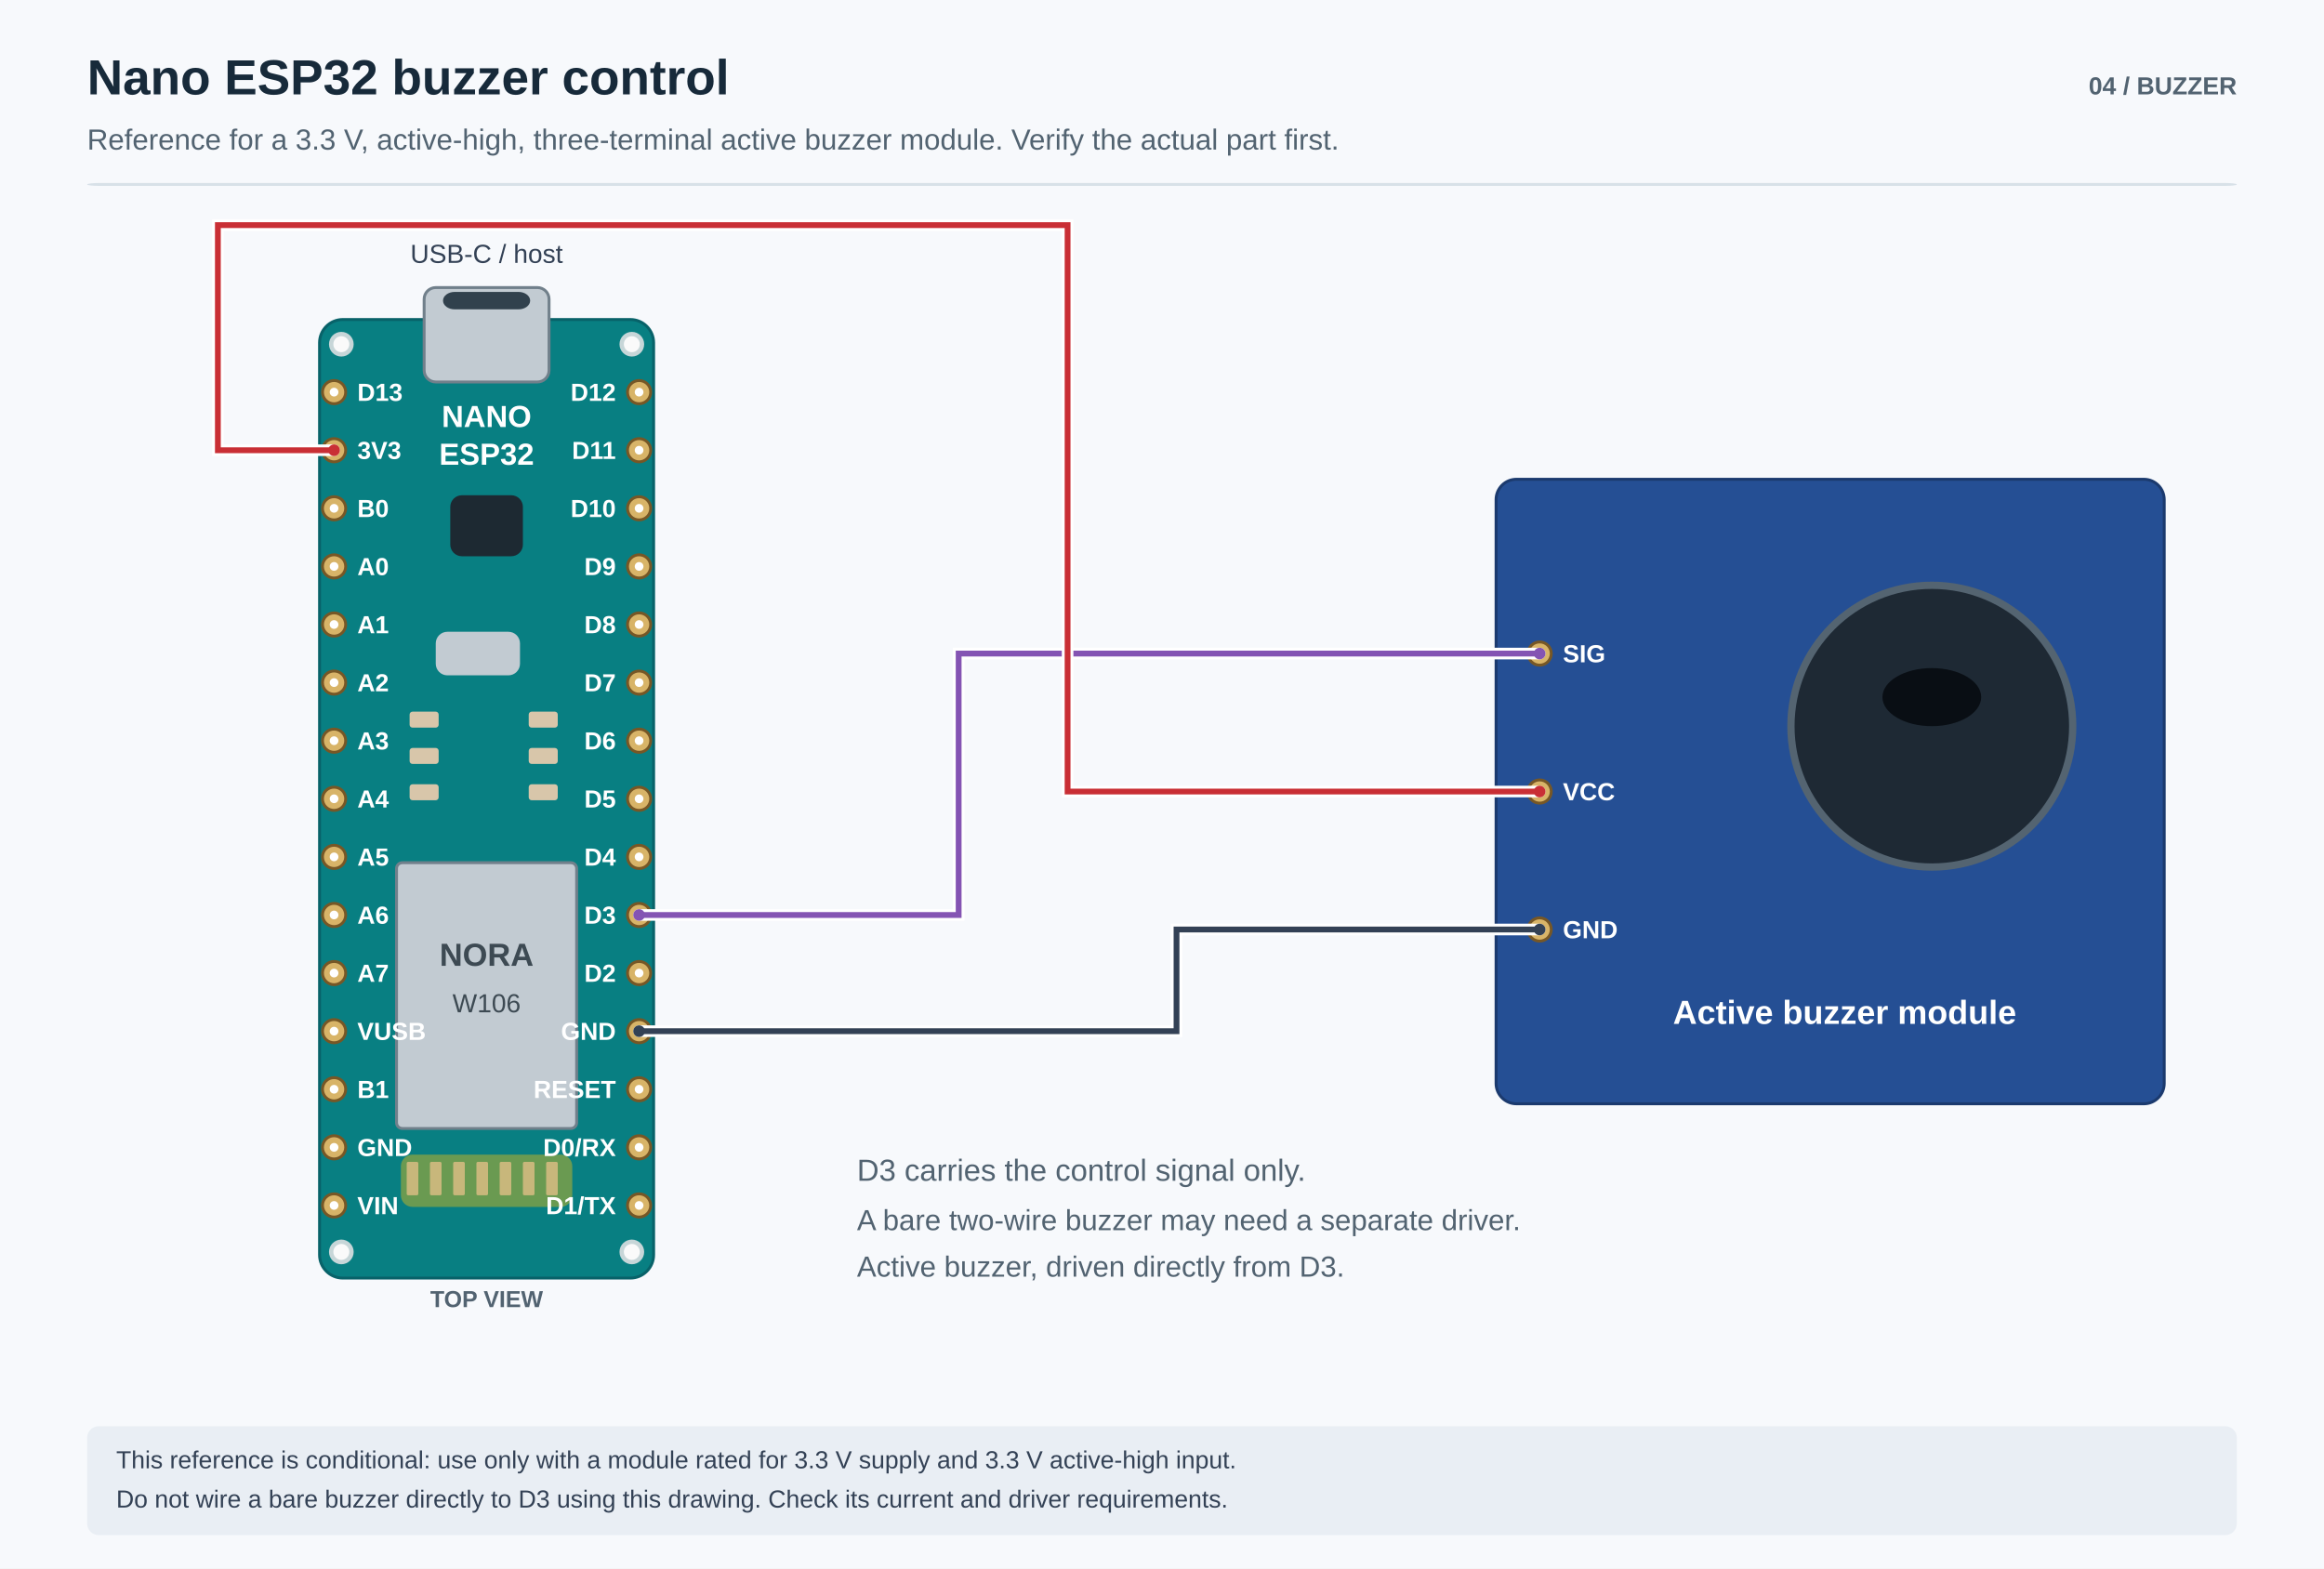
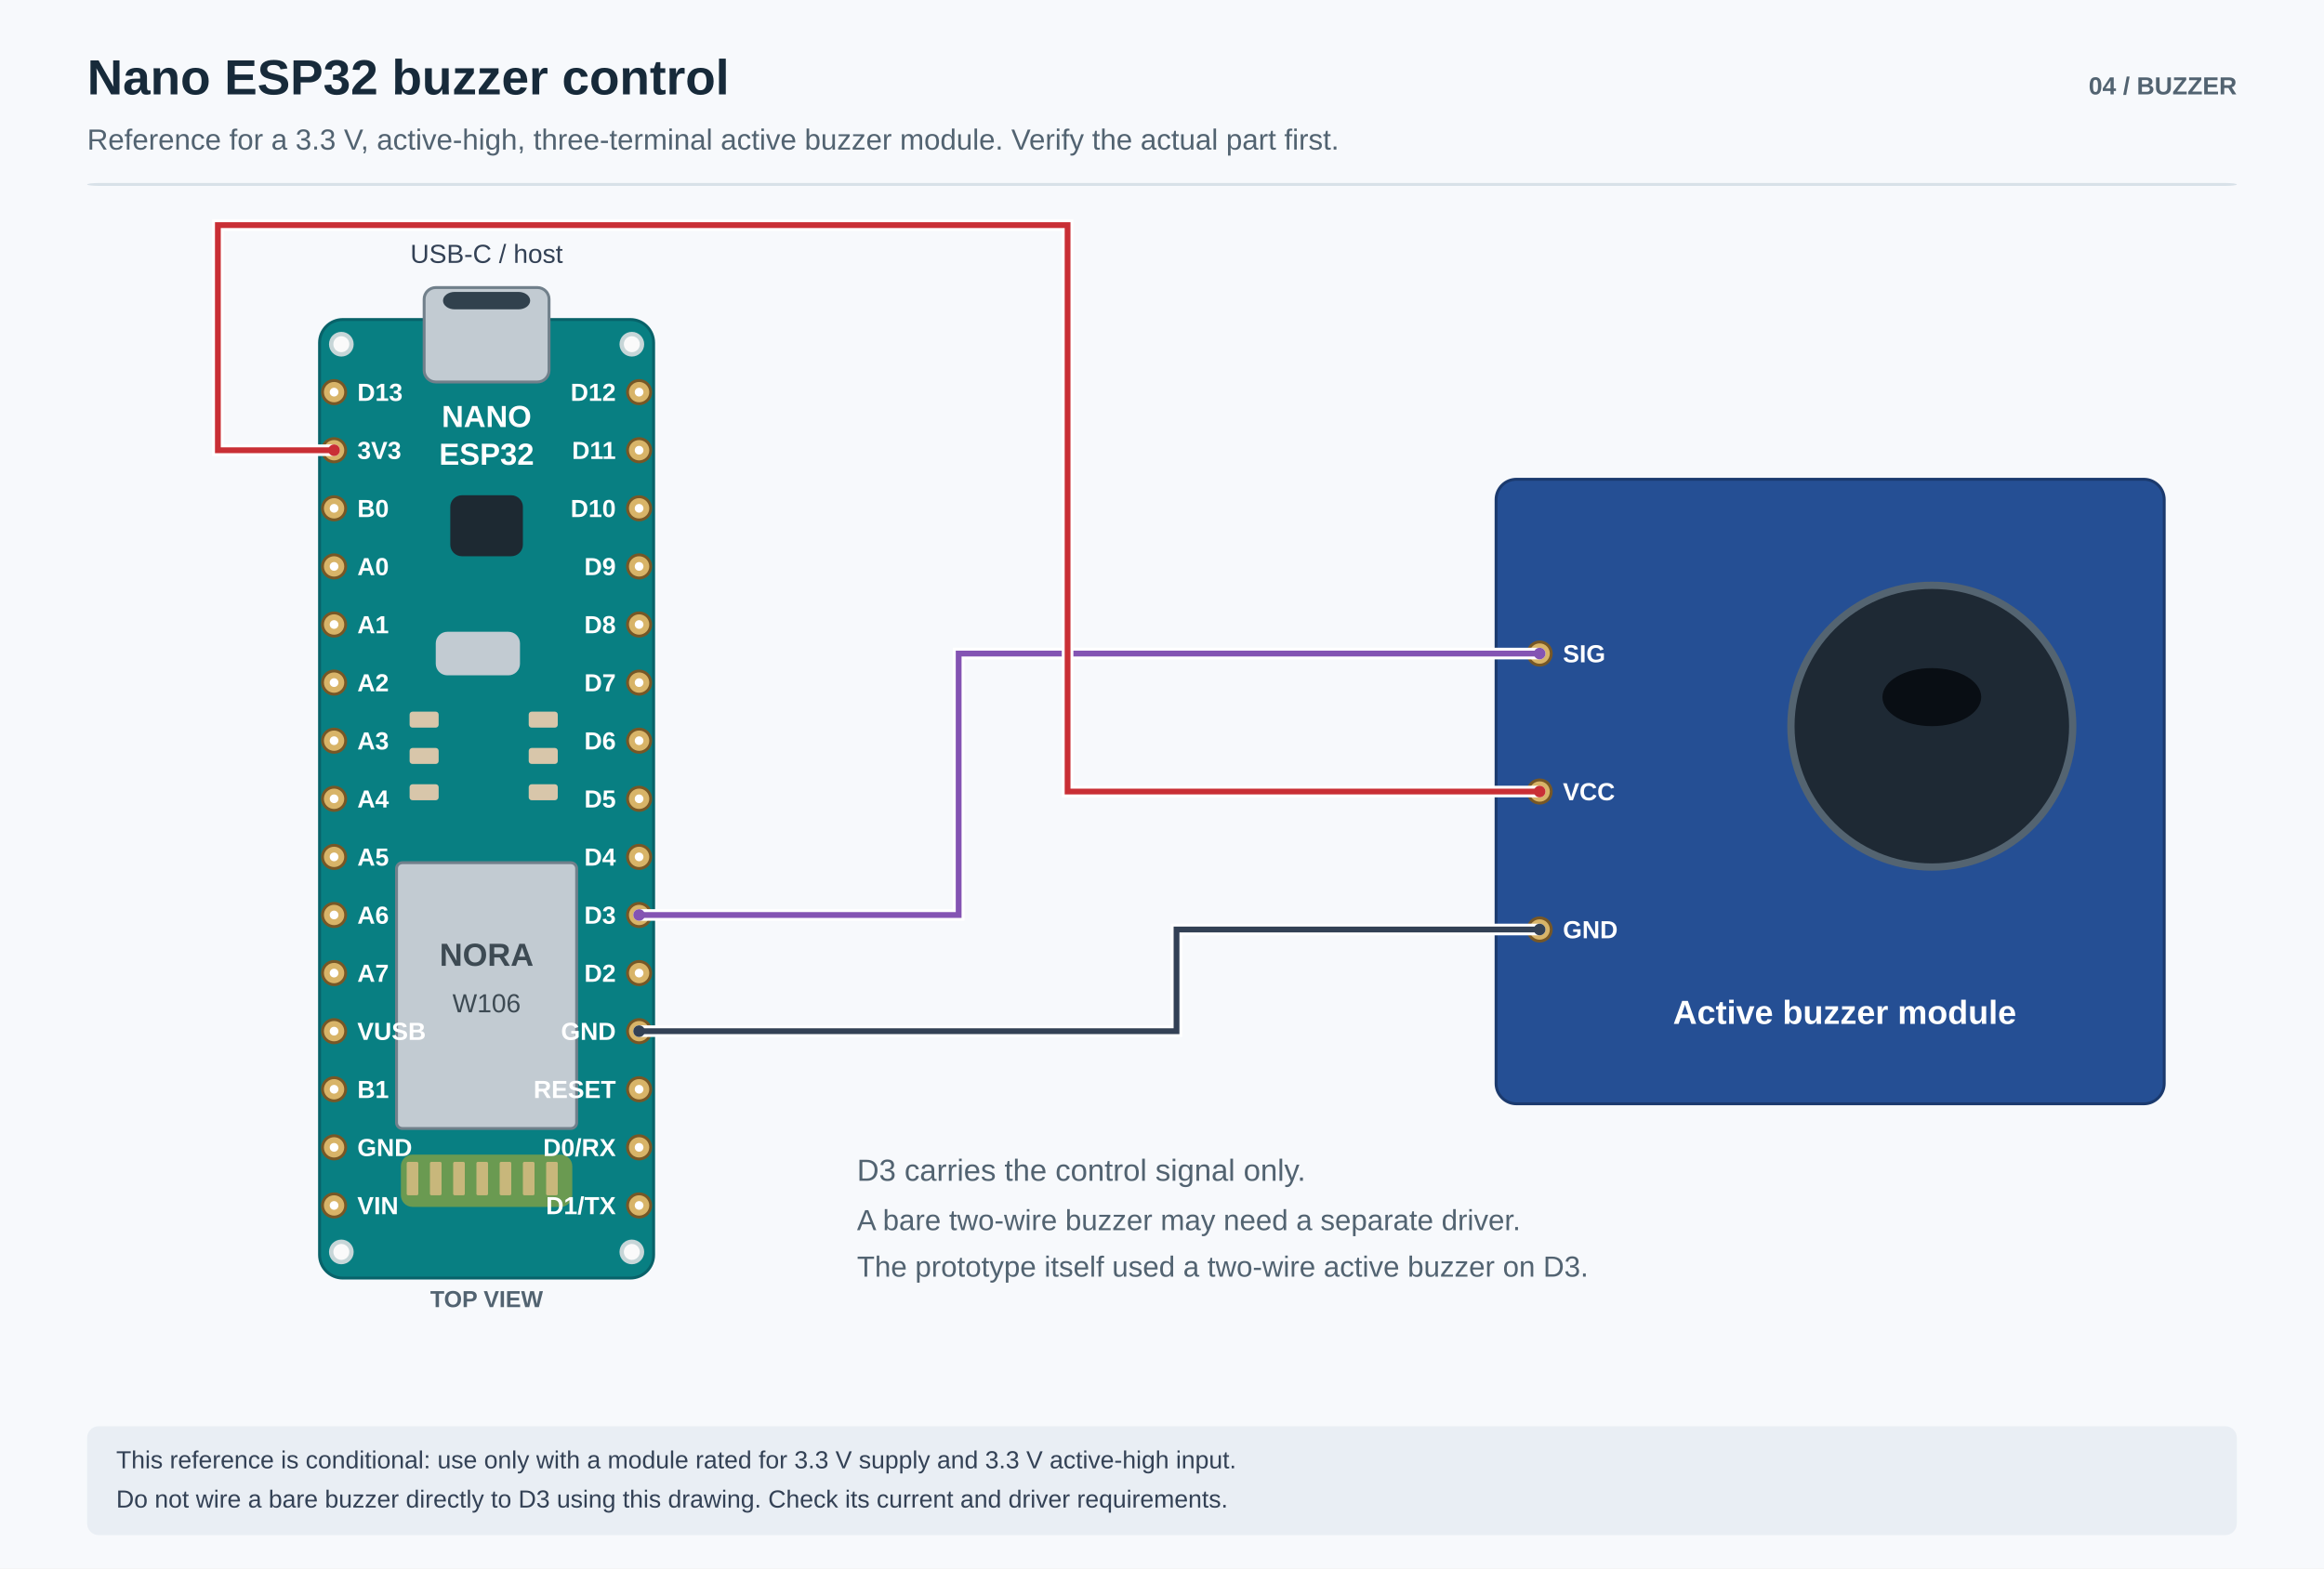
<svg xmlns="http://www.w3.org/2000/svg" width="1600" height="1080" viewBox="0 0 1600 1080" role="img">
  <style>text{font-family:Arial,Helvetica,sans-serif}</style>
  <rect x="0" y="0" width="1600" height="1080" rx="0" fill="#f7f9fc" stroke="none" stroke-width="2" />
  <text x="60" y="65" font-size="34" fill="#172a3a" text-anchor="start" font-weight="700">Nano ESP32 buzzer control</text>
  <text x="60" y="103" font-size="20" fill="#526371" text-anchor="start" font-weight="400">Reference for a 3.3 V, active-high, three-terminal active buzzer module. Verify the actual part first.</text>
  <text x="1540" y="65" font-size="17" fill="#526371" text-anchor="end" font-weight="600">04 / BUZZER</text>
  <rect x="60" y="126" width="1480" height="2" rx="8" fill="#d8e1e8" stroke="none" stroke-width="2" />
  <rect x="220" y="220" width="230" height="660" rx="16" fill="#087f82" stroke="#086269" stroke-width="2" />
  <circle cx="235" cy="237" r="7" fill="#fafafa" stroke="#c7d6d8" stroke-width="3" />
  <circle cx="435" cy="237" r="7" fill="#fafafa" stroke="#c7d6d8" stroke-width="3" />
  <circle cx="235" cy="862" r="7" fill="#fafafa" stroke="#c7d6d8" stroke-width="3" />
  <circle cx="435" cy="862" r="7" fill="#fafafa" stroke="#c7d6d8" stroke-width="3" />
  <rect x="292" y="198" width="86" height="65" rx="8" fill="#c2cbd2" stroke="#71808b" stroke-width="2" />
  <rect x="305" y="201" width="60" height="12" rx="8" fill="#31414d" stroke="none" stroke-width="2" />
  <text x="335" y="181" font-size="18" fill="#334155" text-anchor="middle" font-weight="400">USB-C / host</text>
  <rect x="273" y="594" width="124" height="183" rx="4" fill="#c2cbd2" stroke="#71808b" stroke-width="2" />
  <text x="335" y="665" font-size="22" fill="#3d4a53" text-anchor="middle" font-weight="700">NORA</text>
  <text x="335" y="697" font-size="18" fill="#3d4a53" text-anchor="middle" font-weight="400">W106</text>
  <rect x="276" y="795" width="118" height="36" rx="8" fill="#6a9a51" stroke="none" stroke-width="2" />
  <rect x="280" y="800" width="8" height="23" rx="1" fill="#c8b77b" stroke="none" stroke-width="2" />
  <rect x="296" y="800" width="8" height="23" rx="1" fill="#c8b77b" stroke="none" stroke-width="2" />
  <rect x="312" y="800" width="8" height="23" rx="1" fill="#c8b77b" stroke="none" stroke-width="2" />
  <rect x="328" y="800" width="8" height="23" rx="1" fill="#c8b77b" stroke="none" stroke-width="2" />
  <rect x="344" y="800" width="8" height="23" rx="1" fill="#c8b77b" stroke="none" stroke-width="2" />
  <rect x="360" y="800" width="8" height="23" rx="1" fill="#c8b77b" stroke="none" stroke-width="2" />
  <rect x="376" y="800" width="8" height="23" rx="1" fill="#c8b77b" stroke="none" stroke-width="2" />
  <rect x="310" y="341" width="50" height="42" rx="8" fill="#1d2932" stroke="none" stroke-width="2" />
  <rect x="300" y="435" width="58" height="30" rx="8" fill="#c2cbd2" stroke="none" stroke-width="2" />
  <rect x="282" y="490" width="20" height="11" rx="2" fill="#d8c6aa" stroke="none" stroke-width="2" />
  <rect x="364" y="490" width="20" height="11" rx="2" fill="#d8c6aa" stroke="none" stroke-width="2" />
  <rect x="282" y="515" width="20" height="11" rx="2" fill="#d8c6aa" stroke="none" stroke-width="2" />
  <rect x="364" y="515" width="20" height="11" rx="2" fill="#d8c6aa" stroke="none" stroke-width="2" />
  <rect x="282" y="540" width="20" height="11" rx="2" fill="#d8c6aa" stroke="none" stroke-width="2" />
  <rect x="364" y="540" width="20" height="11" rx="2" fill="#d8c6aa" stroke="none" stroke-width="2" />
  <text x="335" y="294" font-size="21" fill="#fff" text-anchor="middle" font-weight="700">NANO</text>
  <text x="335" y="320" font-size="21" fill="#fff" text-anchor="middle" font-weight="700">ESP32</text>
  <circle cx="230" cy="270" r="8" fill="#d8b468" stroke="#765726" stroke-width="2" />
  <circle cx="230" cy="270" r="3" fill="#fff" />
  <text x="246" y="276" font-size="17" fill="#fff" text-anchor="start" font-weight="600">D13</text>
  <circle cx="230" cy="310" r="8" fill="#d8b468" stroke="#765726" stroke-width="2" />
  <circle cx="230" cy="310" r="3" fill="#fff" />
  <text x="246" y="316" font-size="17" fill="#fff" text-anchor="start" font-weight="600">3V3</text>
  <circle cx="230" cy="350" r="8" fill="#d8b468" stroke="#765726" stroke-width="2" />
  <circle cx="230" cy="350" r="3" fill="#fff" />
  <text x="246" y="356" font-size="17" fill="#fff" text-anchor="start" font-weight="600">B0</text>
  <circle cx="230" cy="390" r="8" fill="#d8b468" stroke="#765726" stroke-width="2" />
  <circle cx="230" cy="390" r="3" fill="#fff" />
  <text x="246" y="396" font-size="17" fill="#fff" text-anchor="start" font-weight="600">A0</text>
  <circle cx="230" cy="430" r="8" fill="#d8b468" stroke="#765726" stroke-width="2" />
  <circle cx="230" cy="430" r="3" fill="#fff" />
  <text x="246" y="436" font-size="17" fill="#fff" text-anchor="start" font-weight="600">A1</text>
  <circle cx="230" cy="470" r="8" fill="#d8b468" stroke="#765726" stroke-width="2" />
  <circle cx="230" cy="470" r="3" fill="#fff" />
  <text x="246" y="476" font-size="17" fill="#fff" text-anchor="start" font-weight="600">A2</text>
  <circle cx="230" cy="510" r="8" fill="#d8b468" stroke="#765726" stroke-width="2" />
  <circle cx="230" cy="510" r="3" fill="#fff" />
  <text x="246" y="516" font-size="17" fill="#fff" text-anchor="start" font-weight="600">A3</text>
  <circle cx="230" cy="550" r="8" fill="#d8b468" stroke="#765726" stroke-width="2" />
  <circle cx="230" cy="550" r="3" fill="#fff" />
  <text x="246" y="556" font-size="17" fill="#fff" text-anchor="start" font-weight="600">A4</text>
  <circle cx="230" cy="590" r="8" fill="#d8b468" stroke="#765726" stroke-width="2" />
  <circle cx="230" cy="590" r="3" fill="#fff" />
  <text x="246" y="596" font-size="17" fill="#fff" text-anchor="start" font-weight="600">A5</text>
  <circle cx="230" cy="630" r="8" fill="#d8b468" stroke="#765726" stroke-width="2" />
  <circle cx="230" cy="630" r="3" fill="#fff" />
  <text x="246" y="636" font-size="17" fill="#fff" text-anchor="start" font-weight="600">A6</text>
  <circle cx="230" cy="670" r="8" fill="#d8b468" stroke="#765726" stroke-width="2" />
  <circle cx="230" cy="670" r="3" fill="#fff" />
  <text x="246" y="676" font-size="17" fill="#fff" text-anchor="start" font-weight="600">A7</text>
  <circle cx="230" cy="710" r="8" fill="#d8b468" stroke="#765726" stroke-width="2" />
  <circle cx="230" cy="710" r="3" fill="#fff" />
  <text x="246" y="716" font-size="17" fill="#fff" text-anchor="start" font-weight="600">VUSB</text>
  <circle cx="230" cy="750" r="8" fill="#d8b468" stroke="#765726" stroke-width="2" />
  <circle cx="230" cy="750" r="3" fill="#fff" />
  <text x="246" y="756" font-size="17" fill="#fff" text-anchor="start" font-weight="600">B1</text>
  <circle cx="230" cy="790" r="8" fill="#d8b468" stroke="#765726" stroke-width="2" />
  <circle cx="230" cy="790" r="3" fill="#fff" />
  <text x="246" y="796" font-size="17" fill="#fff" text-anchor="start" font-weight="600">GND</text>
  <circle cx="230" cy="830" r="8" fill="#d8b468" stroke="#765726" stroke-width="2" />
  <circle cx="230" cy="830" r="3" fill="#fff" />
  <text x="246" y="836" font-size="17" fill="#fff" text-anchor="start" font-weight="600">VIN</text>
  <circle cx="440" cy="270" r="8" fill="#d8b468" stroke="#765726" stroke-width="2" />
  <circle cx="440" cy="270" r="3" fill="#fff" />
  <text x="424" y="276" font-size="17" fill="#fff" text-anchor="end" font-weight="600">D12</text>
  <circle cx="440" cy="310" r="8" fill="#d8b468" stroke="#765726" stroke-width="2" />
  <circle cx="440" cy="310" r="3" fill="#fff" />
  <text x="424" y="316" font-size="17" fill="#fff" text-anchor="end" font-weight="600">D11</text>
  <circle cx="440" cy="350" r="8" fill="#d8b468" stroke="#765726" stroke-width="2" />
  <circle cx="440" cy="350" r="3" fill="#fff" />
  <text x="424" y="356" font-size="17" fill="#fff" text-anchor="end" font-weight="600">D10</text>
  <circle cx="440" cy="390" r="8" fill="#d8b468" stroke="#765726" stroke-width="2" />
  <circle cx="440" cy="390" r="3" fill="#fff" />
  <text x="424" y="396" font-size="17" fill="#fff" text-anchor="end" font-weight="600">D9</text>
  <circle cx="440" cy="430" r="8" fill="#d8b468" stroke="#765726" stroke-width="2" />
  <circle cx="440" cy="430" r="3" fill="#fff" />
  <text x="424" y="436" font-size="17" fill="#fff" text-anchor="end" font-weight="600">D8</text>
  <circle cx="440" cy="470" r="8" fill="#d8b468" stroke="#765726" stroke-width="2" />
  <circle cx="440" cy="470" r="3" fill="#fff" />
  <text x="424" y="476" font-size="17" fill="#fff" text-anchor="end" font-weight="600">D7</text>
  <circle cx="440" cy="510" r="8" fill="#d8b468" stroke="#765726" stroke-width="2" />
  <circle cx="440" cy="510" r="3" fill="#fff" />
  <text x="424" y="516" font-size="17" fill="#fff" text-anchor="end" font-weight="600">D6</text>
  <circle cx="440" cy="550" r="8" fill="#d8b468" stroke="#765726" stroke-width="2" />
  <circle cx="440" cy="550" r="3" fill="#fff" />
  <text x="424" y="556" font-size="17" fill="#fff" text-anchor="end" font-weight="600">D5</text>
  <circle cx="440" cy="590" r="8" fill="#d8b468" stroke="#765726" stroke-width="2" />
  <circle cx="440" cy="590" r="3" fill="#fff" />
  <text x="424" y="596" font-size="17" fill="#fff" text-anchor="end" font-weight="600">D4</text>
  <circle cx="440" cy="630" r="8" fill="#d8b468" stroke="#765726" stroke-width="2" />
  <circle cx="440" cy="630" r="3" fill="#fff" />
  <text x="424" y="636" font-size="17" fill="#fff" text-anchor="end" font-weight="600">D3</text>
  <circle cx="440" cy="670" r="8" fill="#d8b468" stroke="#765726" stroke-width="2" />
  <circle cx="440" cy="670" r="3" fill="#fff" />
  <text x="424" y="676" font-size="17" fill="#fff" text-anchor="end" font-weight="600">D2</text>
  <circle cx="440" cy="710" r="8" fill="#d8b468" stroke="#765726" stroke-width="2" />
  <circle cx="440" cy="710" r="3" fill="#fff" />
  <text x="424" y="716" font-size="17" fill="#fff" text-anchor="end" font-weight="600">GND</text>
  <circle cx="440" cy="750" r="8" fill="#d8b468" stroke="#765726" stroke-width="2" />
  <circle cx="440" cy="750" r="3" fill="#fff" />
  <text x="424" y="756" font-size="17" fill="#fff" text-anchor="end" font-weight="600">RESET</text>
  <circle cx="440" cy="790" r="8" fill="#d8b468" stroke="#765726" stroke-width="2" />
  <circle cx="440" cy="790" r="3" fill="#fff" />
  <text x="424" y="796" font-size="17" fill="#fff" text-anchor="end" font-weight="600">D0/RX</text>
  <circle cx="440" cy="830" r="8" fill="#d8b468" stroke="#765726" stroke-width="2" />
  <circle cx="440" cy="830" r="3" fill="#fff" />
  <text x="424" y="836" font-size="17" fill="#fff" text-anchor="end" font-weight="600">D1/TX</text>
  <text x="335" y="900" font-size="16" fill="#526371" text-anchor="middle" font-weight="700">TOP VIEW</text>
  <rect x="1030" y="330" width="460" height="430" rx="14" fill="#254f94" stroke="#1b3a6e" stroke-width="2" />
  <circle cx="1330" cy="500" r="97" fill="#1e2934" stroke="#546471" stroke-width="5" />
  <ellipse cx="1330" cy="480" rx="34" ry="20" fill="#090e14" />
  <text x="1270" y="705" font-size="23" fill="#fff" text-anchor="middle" font-weight="700">Active buzzer module</text>
  <circle cx="1060" cy="450" r="8" fill="#d8b468" stroke="#765726" stroke-width="2" />
  <circle cx="1060" cy="450" r="3" fill="#fff" />
  <text x="1076" y="456" font-size="17" fill="#fff" text-anchor="start" font-weight="600">SIG</text>
  <circle cx="1060" cy="545" r="8" fill="#d8b468" stroke="#765726" stroke-width="2" />
  <circle cx="1060" cy="545" r="3" fill="#fff" />
  <text x="1076" y="551" font-size="17" fill="#fff" text-anchor="start" font-weight="600">VCC</text>
  <circle cx="1060" cy="640" r="8" fill="#d8b468" stroke="#765726" stroke-width="2" />
  <circle cx="1060" cy="640" r="3" fill="#fff" />
  <text x="1076" y="646" font-size="17" fill="#fff" text-anchor="start" font-weight="600">GND</text>
  <text x="590" y="813" font-size="21" fill="#526371" text-anchor="start" font-weight="400">D3 carries the control signal only.</text>
  <text x="590" y="847" font-size="20" fill="#526371" text-anchor="start" font-weight="400">A bare two-wire buzzer may need a separate driver.</text>
-   <text x="590" y="879" font-size="20" fill="#526371" text-anchor="start" font-weight="400">Active buzzer, driven directly from D3.</text>
+   <text x="590" y="879" font-size="20" fill="#526371" text-anchor="start" font-weight="400">The prototype itself used a two-wire active buzzer on D3.</text>
  <rect x="60" y="982" width="1480" height="75" rx="8" fill="#e9eef4" stroke="none" stroke-width="2" />
  <text x="80" y="1011" font-size="17" fill="#334155" text-anchor="start" font-weight="400">This reference is conditional: use only with a module rated for 3.3 V supply and 3.3 V active-high input.</text>
  <text x="80" y="1038" font-size="17" fill="#334155" text-anchor="start" font-weight="400">Do not wire a bare buzzer directly to D3 using this drawing. Check its current and driver requirements.</text>
  <path d="M440,630 H660 V450 H1060" fill="none" stroke="#fff" stroke-width="8" stroke-linecap="round" />
  <path d="M440,630 H660 V450 H1060" fill="none" stroke="#8454b3" stroke-width="4" stroke-linecap="round" />
  <circle cx="440" cy="630" r="4" fill="#8454b3" />
  <circle cx="1060" cy="450" r="4" fill="#8454b3" />
  <path d="M230,310 H150 V155 H735 V545 H1060" fill="none" stroke="#fff" stroke-width="8" stroke-linecap="round" />
  <path d="M230,310 H150 V155 H735 V545 H1060" fill="none" stroke="#c92f35" stroke-width="4" stroke-linecap="round" />
  <circle cx="230" cy="310" r="4" fill="#c92f35" />
  <circle cx="1060" cy="545" r="4" fill="#c92f35" />
  <path d="M440,710 H810 V640 H1060" fill="none" stroke="#fff" stroke-width="8" stroke-linecap="round" />
  <path d="M440,710 H810 V640 H1060" fill="none" stroke="#334155" stroke-width="4" stroke-linecap="round" />
  <circle cx="440" cy="710" r="4" fill="#334155" />
  <circle cx="1060" cy="640" r="4" fill="#334155" />
</svg>
